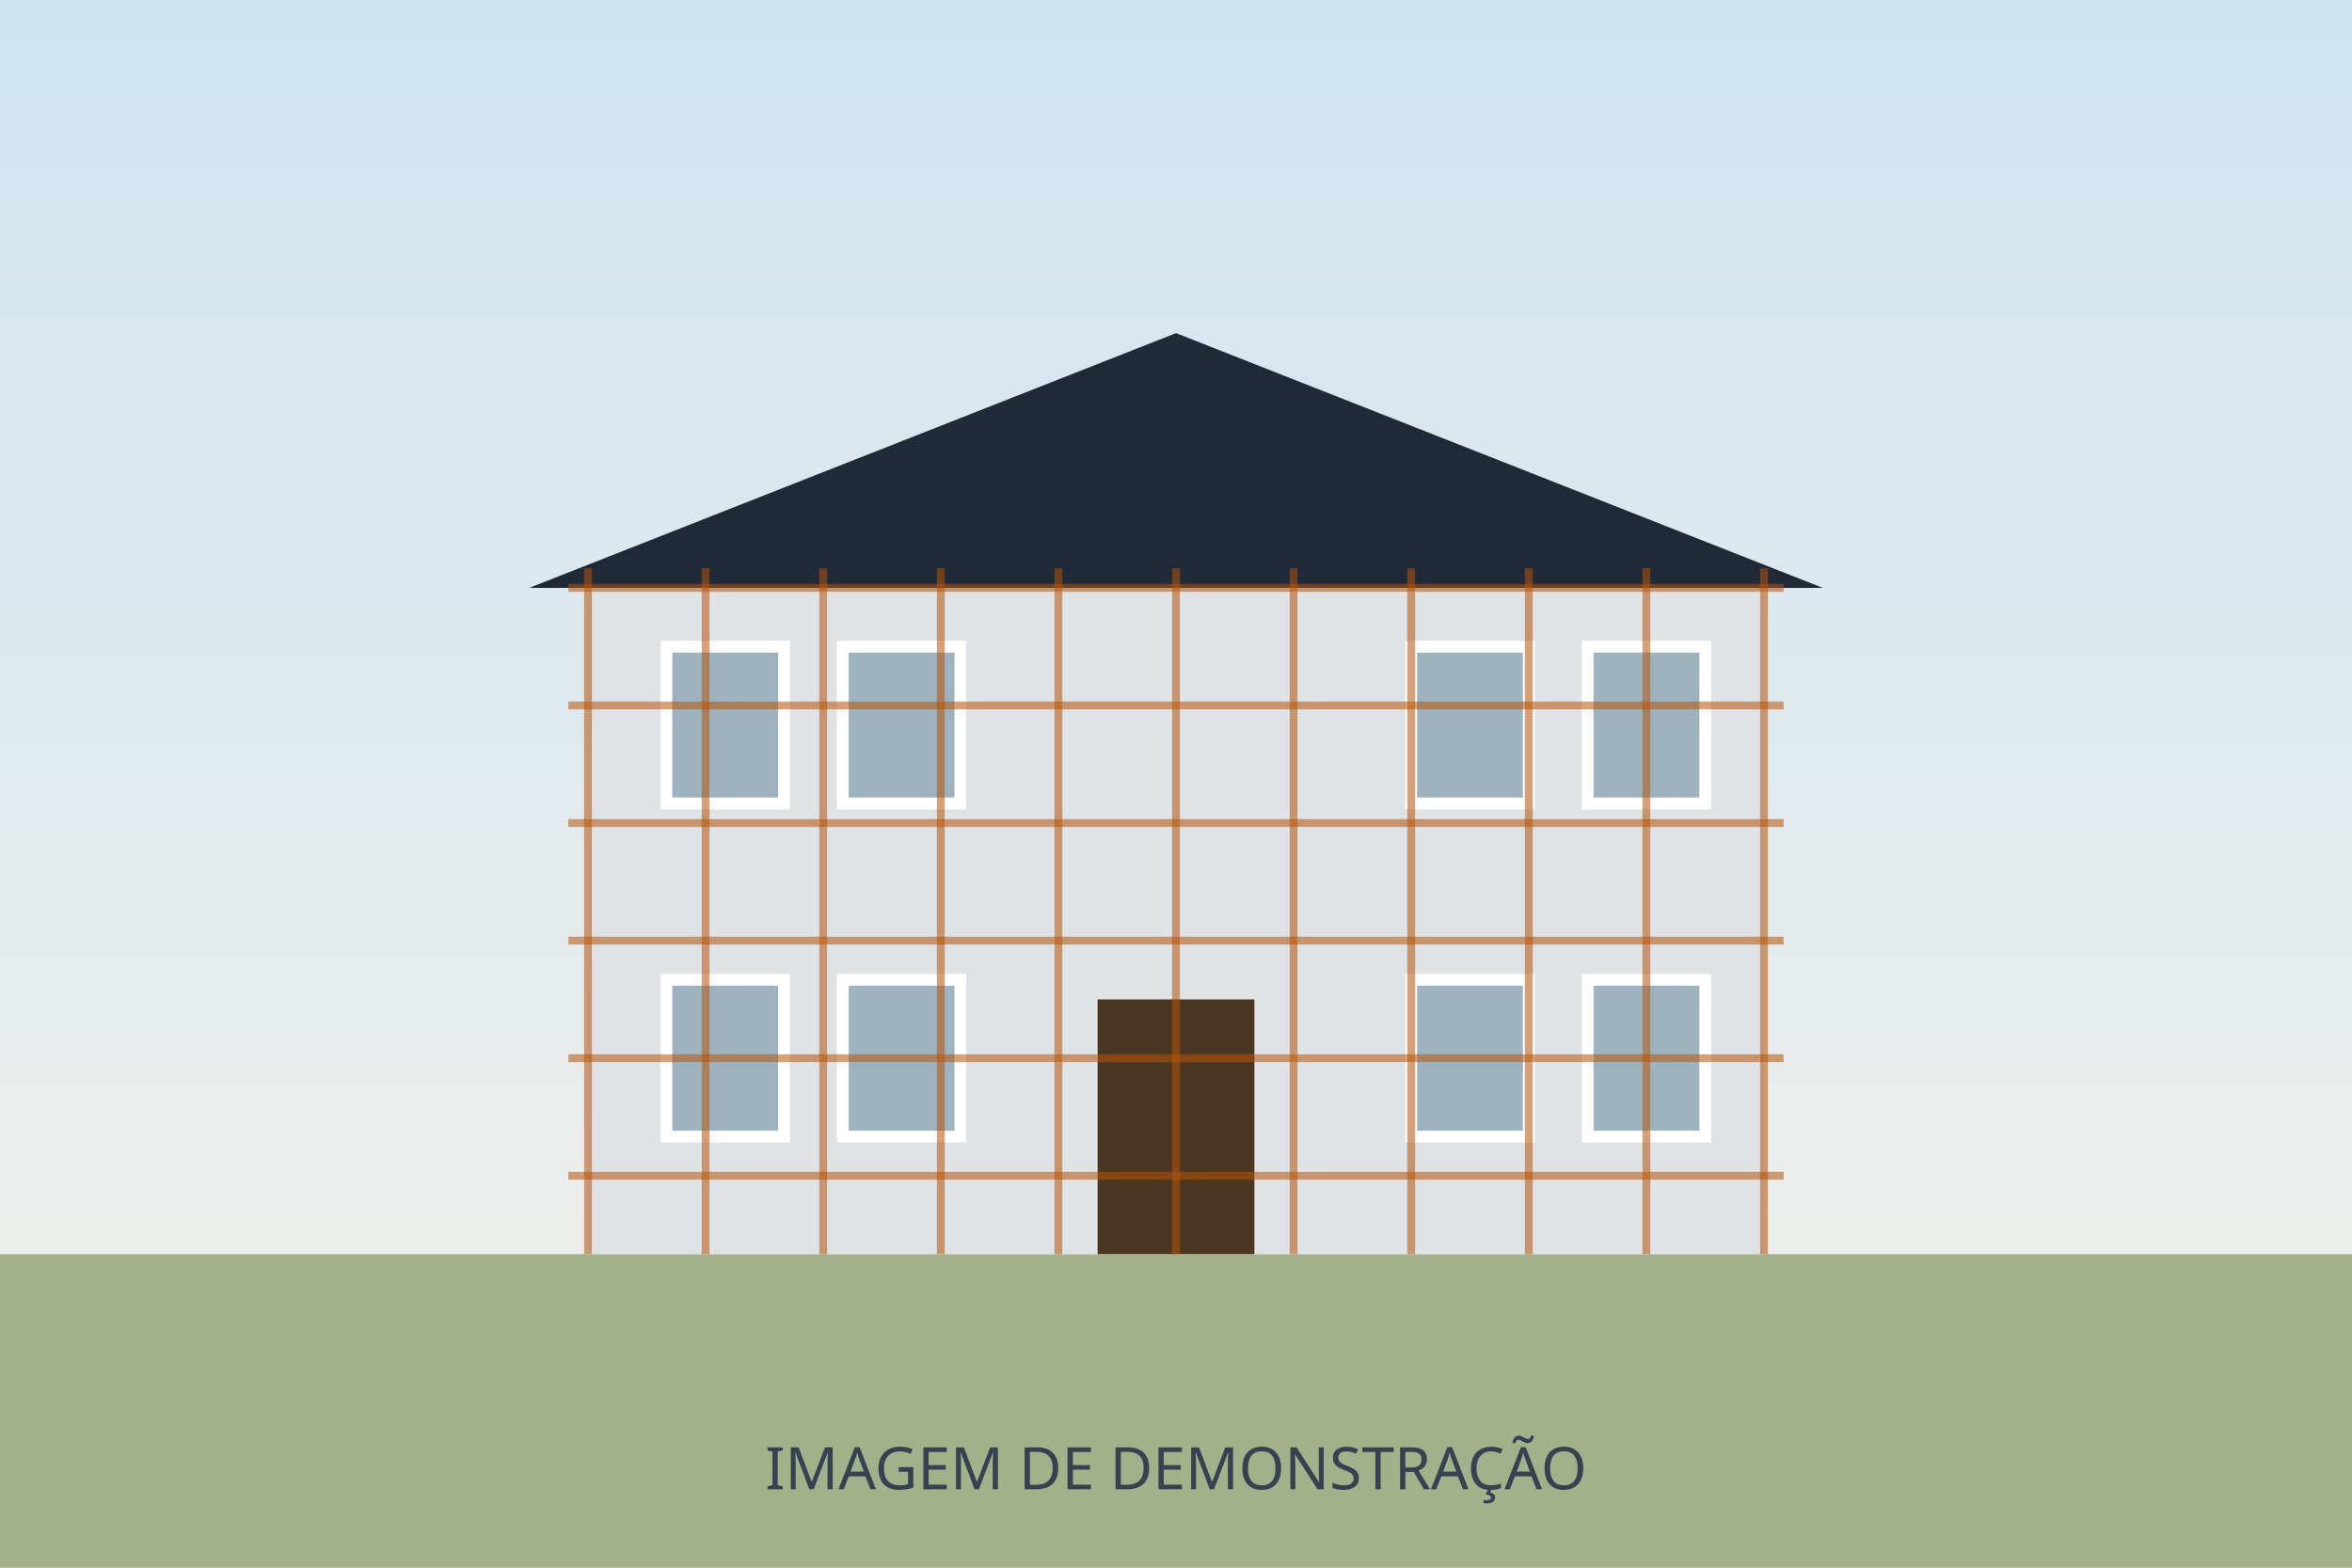
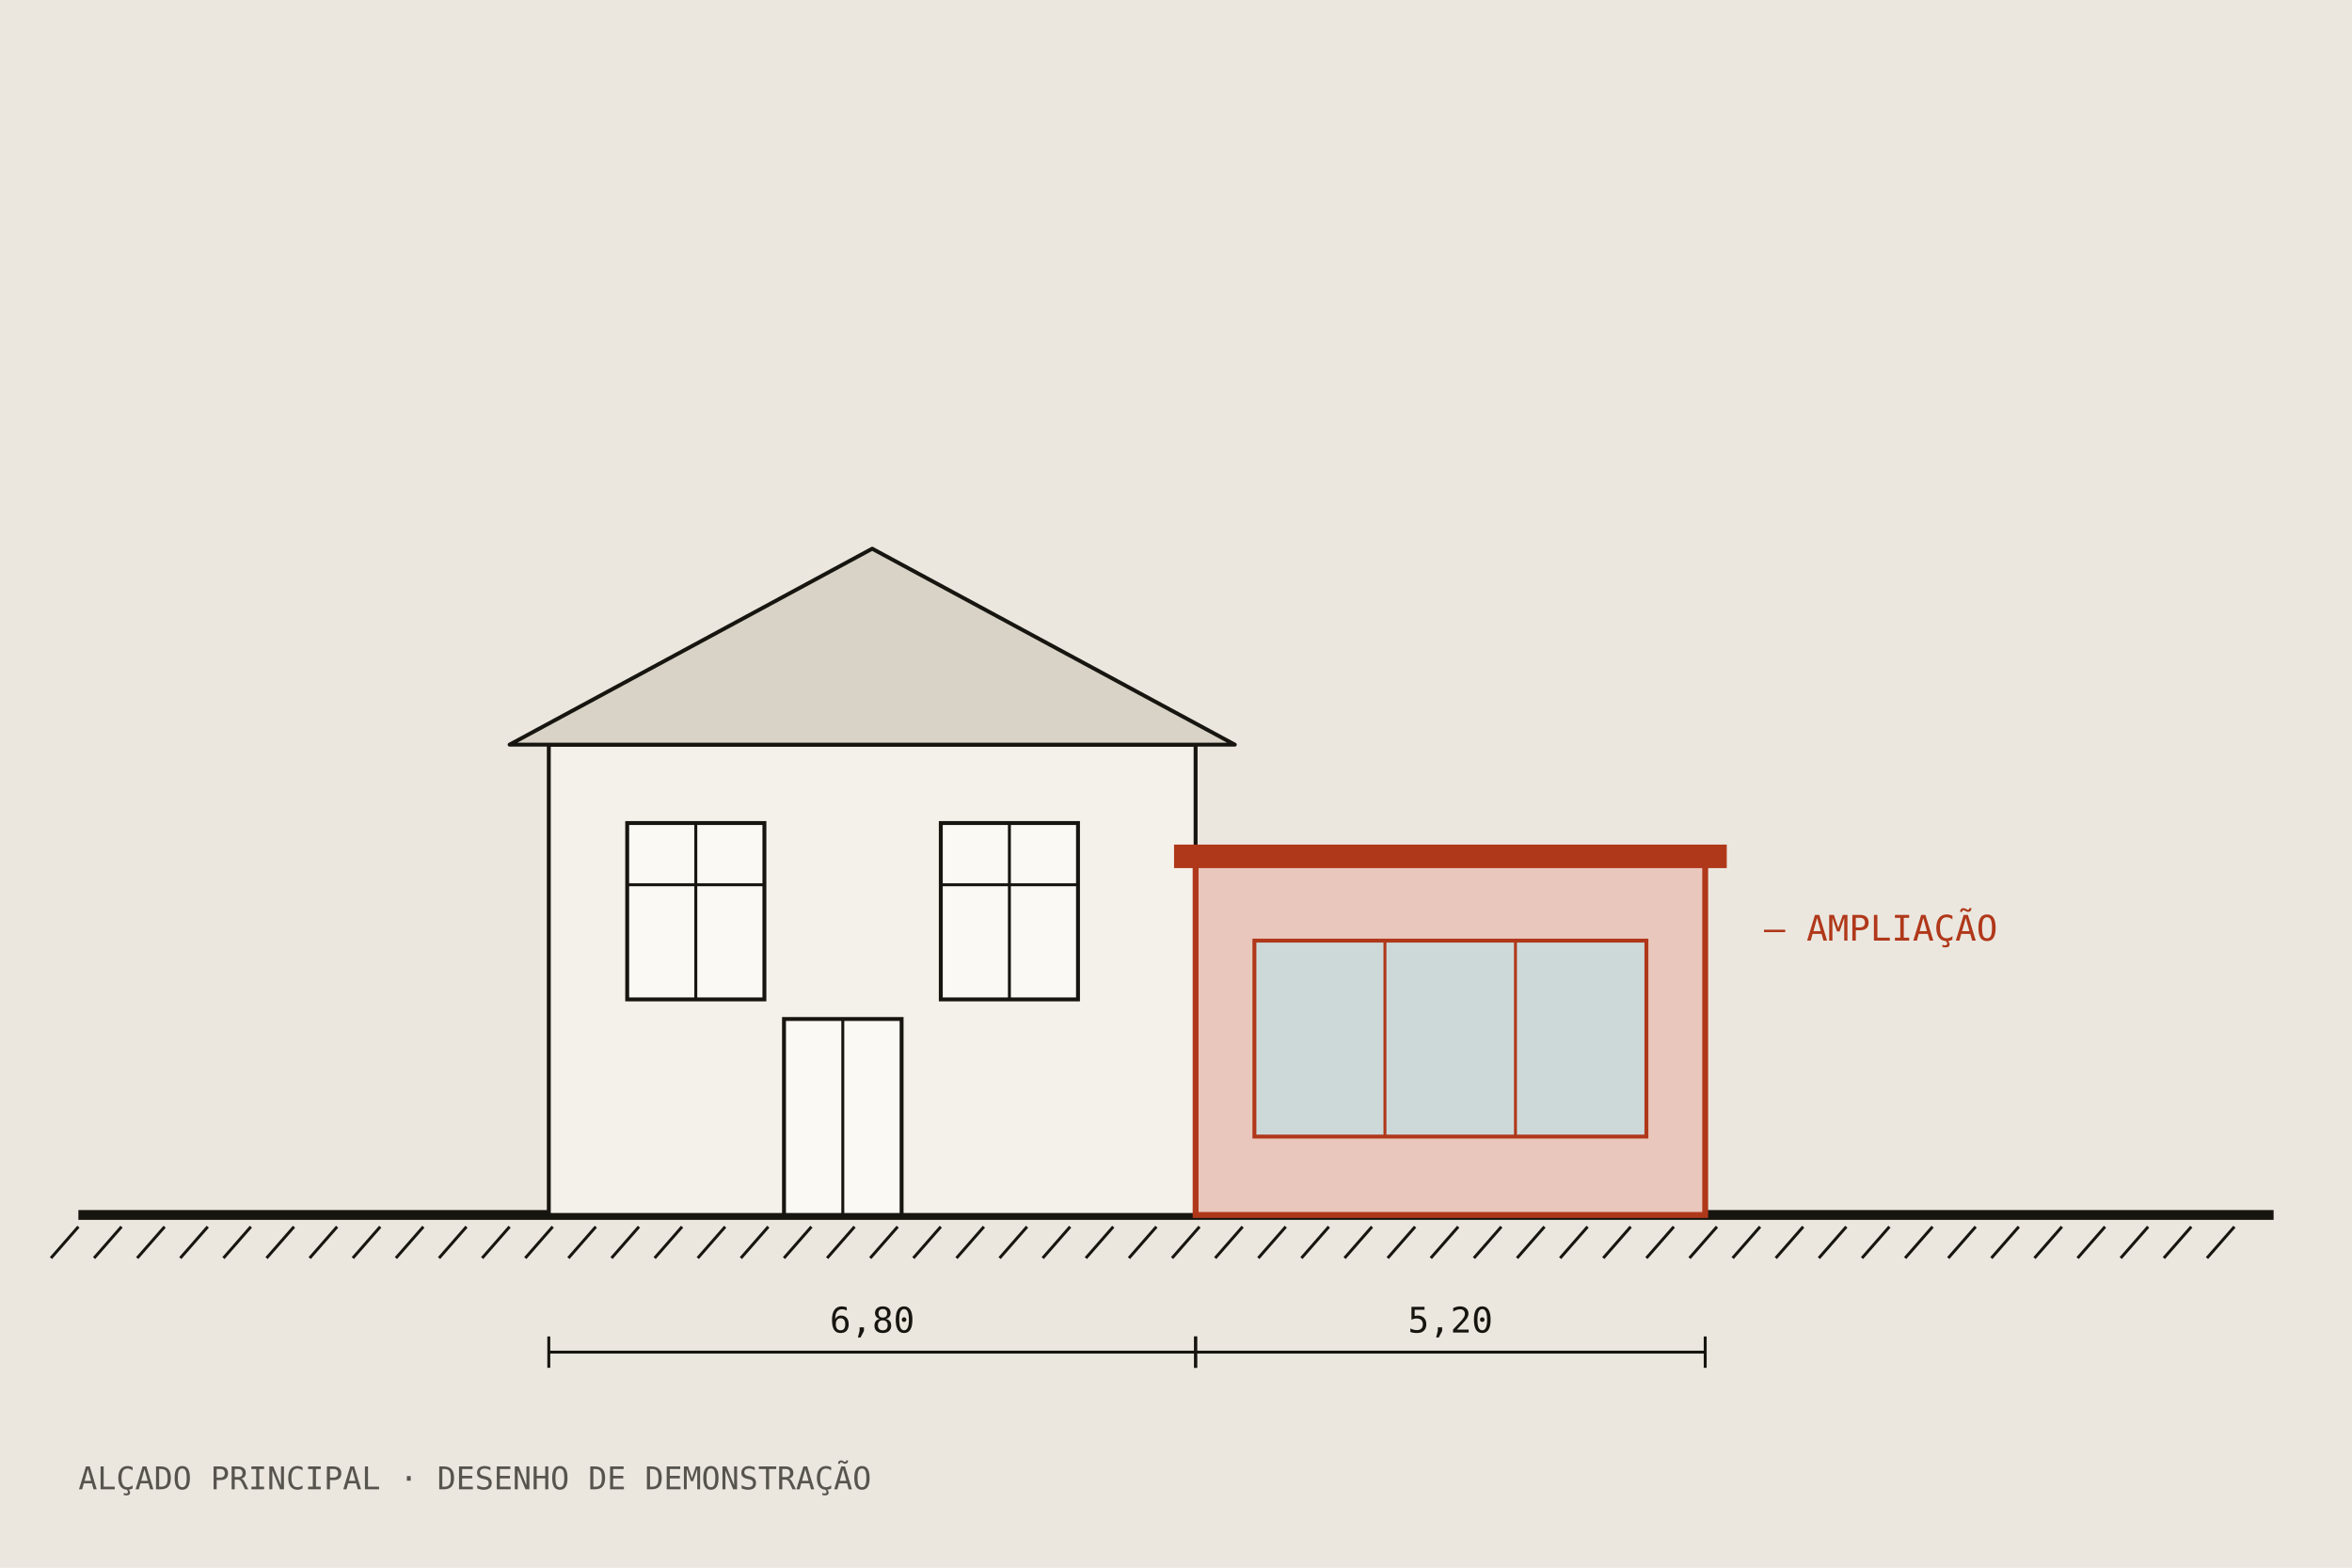
- <svg xmlns="http://www.w3.org/2000/svg" width="1200" height="800" viewBox="0 0 1200 800" role="img" aria-label="Ilustração de demonstração">
-   <defs>
-     <linearGradient id="g" x1="0" y1="0" x2="0" y2="1">
-       <stop offset="0" stop-color="#cfe3f1" />
-       <stop offset="1" stop-color="#f4f1ea" />
-     </linearGradient>
-   </defs>
-   <rect width="1200" height="800" fill="url(#g)" />
-   <rect y="640" width="1200" height="160" fill="#a3b18a" />
-   <rect x="300" y="300" width="600" height="340" fill="#dfe3e6" />
-   <polygon points="270,300 600,170 930,300" fill="#1f2937" />
-   <rect x="560" y="510" width="80" height="130" fill="#4b3621" />
-   <rect x="340" y="330" width="60" height="80" fill="#9db4c0" stroke="#fff" stroke-width="6" />
-   <rect x="430" y="330" width="60" height="80" fill="#9db4c0" stroke="#fff" stroke-width="6" />
-   <rect x="720" y="330" width="60" height="80" fill="#9db4c0" stroke="#fff" stroke-width="6" />
-   <rect x="810" y="330" width="60" height="80" fill="#9db4c0" stroke="#fff" stroke-width="6" />
-   <rect x="340" y="500" width="60" height="80" fill="#9db4c0" stroke="#fff" stroke-width="6" />
-   <rect x="430" y="500" width="60" height="80" fill="#9db4c0" stroke="#fff" stroke-width="6" />
-   <rect x="720" y="500" width="60" height="80" fill="#9db4c0" stroke="#fff" stroke-width="6" />
-   <rect x="810" y="500" width="60" height="80" fill="#9db4c0" stroke="#fff" stroke-width="6" />
-   <line x1="300" y1="290" x2="300" y2="640" stroke="#b45309" stroke-width="4" opacity=".55" />
-   <line x1="360" y1="290" x2="360" y2="640" stroke="#b45309" stroke-width="4" opacity=".55" />
-   <line x1="420" y1="290" x2="420" y2="640" stroke="#b45309" stroke-width="4" opacity=".55" />
-   <line x1="480" y1="290" x2="480" y2="640" stroke="#b45309" stroke-width="4" opacity=".55" />
-   <line x1="540" y1="290" x2="540" y2="640" stroke="#b45309" stroke-width="4" opacity=".55" />
-   <line x1="600" y1="290" x2="600" y2="640" stroke="#b45309" stroke-width="4" opacity=".55" />
-   <line x1="660" y1="290" x2="660" y2="640" stroke="#b45309" stroke-width="4" opacity=".55" />
-   <line x1="720" y1="290" x2="720" y2="640" stroke="#b45309" stroke-width="4" opacity=".55" />
-   <line x1="780" y1="290" x2="780" y2="640" stroke="#b45309" stroke-width="4" opacity=".55" />
-   <line x1="840" y1="290" x2="840" y2="640" stroke="#b45309" stroke-width="4" opacity=".55" />
-   <line x1="900" y1="290" x2="900" y2="640" stroke="#b45309" stroke-width="4" opacity=".55" />
-   <line x1="290" y1="300" x2="910" y2="300" stroke="#b45309" stroke-width="4" opacity=".55" />
-   <line x1="290" y1="360" x2="910" y2="360" stroke="#b45309" stroke-width="4" opacity=".55" />
-   <line x1="290" y1="420" x2="910" y2="420" stroke="#b45309" stroke-width="4" opacity=".55" />
-   <line x1="290" y1="480" x2="910" y2="480" stroke="#b45309" stroke-width="4" opacity=".55" />
-   <line x1="290" y1="540" x2="910" y2="540" stroke="#b45309" stroke-width="4" opacity=".55" />
-   <line x1="290" y1="600" x2="910" y2="600" stroke="#b45309" stroke-width="4" opacity=".55" />
-   <text x="600" y="760" text-anchor="middle" font-family="sans-serif" font-size="30" fill="#374151">IMAGEM DE DEMONSTRAÇÃO</text>
+ <svg xmlns="http://www.w3.org/2000/svg" width="1200" height="800" viewBox="0 0 1200 800" role="img" aria-label="Desenho de demonstração">
+   <rect width="1200" height="800" fill="#ebe7df" />
+   <line x1="40" y1="620" x2="1160" y2="620" stroke="#17150f" stroke-width="5" />
+   <line x1="40" y1="626" x2="26" y2="642" stroke="#17150f" stroke-width="1.5" />
+   <line x1="62" y1="626" x2="48" y2="642" stroke="#17150f" stroke-width="1.5" />
+   <line x1="84" y1="626" x2="70" y2="642" stroke="#17150f" stroke-width="1.5" />
+   <line x1="106" y1="626" x2="92" y2="642" stroke="#17150f" stroke-width="1.5" />
+   <line x1="128" y1="626" x2="114" y2="642" stroke="#17150f" stroke-width="1.5" />
+   <line x1="150" y1="626" x2="136" y2="642" stroke="#17150f" stroke-width="1.5" />
+   <line x1="172" y1="626" x2="158" y2="642" stroke="#17150f" stroke-width="1.5" />
+   <line x1="194" y1="626" x2="180" y2="642" stroke="#17150f" stroke-width="1.5" />
+   <line x1="216" y1="626" x2="202" y2="642" stroke="#17150f" stroke-width="1.5" />
+   <line x1="238" y1="626" x2="224" y2="642" stroke="#17150f" stroke-width="1.5" />
+   <line x1="260" y1="626" x2="246" y2="642" stroke="#17150f" stroke-width="1.5" />
+   <line x1="282" y1="626" x2="268" y2="642" stroke="#17150f" stroke-width="1.5" />
+   <line x1="304" y1="626" x2="290" y2="642" stroke="#17150f" stroke-width="1.5" />
+   <line x1="326" y1="626" x2="312" y2="642" stroke="#17150f" stroke-width="1.5" />
+   <line x1="348" y1="626" x2="334" y2="642" stroke="#17150f" stroke-width="1.5" />
+   <line x1="370" y1="626" x2="356" y2="642" stroke="#17150f" stroke-width="1.5" />
+   <line x1="392" y1="626" x2="378" y2="642" stroke="#17150f" stroke-width="1.5" />
+   <line x1="414" y1="626" x2="400" y2="642" stroke="#17150f" stroke-width="1.5" />
+   <line x1="436" y1="626" x2="422" y2="642" stroke="#17150f" stroke-width="1.5" />
+   <line x1="458" y1="626" x2="444" y2="642" stroke="#17150f" stroke-width="1.5" />
+   <line x1="480" y1="626" x2="466" y2="642" stroke="#17150f" stroke-width="1.5" />
+   <line x1="502" y1="626" x2="488" y2="642" stroke="#17150f" stroke-width="1.5" />
+   <line x1="524" y1="626" x2="510" y2="642" stroke="#17150f" stroke-width="1.5" />
+   <line x1="546" y1="626" x2="532" y2="642" stroke="#17150f" stroke-width="1.5" />
+   <line x1="568" y1="626" x2="554" y2="642" stroke="#17150f" stroke-width="1.5" />
+   <line x1="590" y1="626" x2="576" y2="642" stroke="#17150f" stroke-width="1.5" />
+   <line x1="612" y1="626" x2="598" y2="642" stroke="#17150f" stroke-width="1.5" />
+   <line x1="634" y1="626" x2="620" y2="642" stroke="#17150f" stroke-width="1.5" />
+   <line x1="656" y1="626" x2="642" y2="642" stroke="#17150f" stroke-width="1.5" />
+   <line x1="678" y1="626" x2="664" y2="642" stroke="#17150f" stroke-width="1.5" />
+   <line x1="700" y1="626" x2="686" y2="642" stroke="#17150f" stroke-width="1.5" />
+   <line x1="722" y1="626" x2="708" y2="642" stroke="#17150f" stroke-width="1.5" />
+   <line x1="744" y1="626" x2="730" y2="642" stroke="#17150f" stroke-width="1.5" />
+   <line x1="766" y1="626" x2="752" y2="642" stroke="#17150f" stroke-width="1.5" />
+   <line x1="788" y1="626" x2="774" y2="642" stroke="#17150f" stroke-width="1.5" />
+   <line x1="810" y1="626" x2="796" y2="642" stroke="#17150f" stroke-width="1.5" />
+   <line x1="832" y1="626" x2="818" y2="642" stroke="#17150f" stroke-width="1.5" />
+   <line x1="854" y1="626" x2="840" y2="642" stroke="#17150f" stroke-width="1.5" />
+   <line x1="876" y1="626" x2="862" y2="642" stroke="#17150f" stroke-width="1.5" />
+   <line x1="898" y1="626" x2="884" y2="642" stroke="#17150f" stroke-width="1.5" />
+   <line x1="920" y1="626" x2="906" y2="642" stroke="#17150f" stroke-width="1.5" />
+   <line x1="942" y1="626" x2="928" y2="642" stroke="#17150f" stroke-width="1.5" />
+   <line x1="964" y1="626" x2="950" y2="642" stroke="#17150f" stroke-width="1.5" />
+   <line x1="986" y1="626" x2="972" y2="642" stroke="#17150f" stroke-width="1.5" />
+   <line x1="1008" y1="626" x2="994" y2="642" stroke="#17150f" stroke-width="1.5" />
+   <line x1="1030" y1="626" x2="1016" y2="642" stroke="#17150f" stroke-width="1.5" />
+   <line x1="1052" y1="626" x2="1038" y2="642" stroke="#17150f" stroke-width="1.5" />
+   <line x1="1074" y1="626" x2="1060" y2="642" stroke="#17150f" stroke-width="1.5" />
+   <line x1="1096" y1="626" x2="1082" y2="642" stroke="#17150f" stroke-width="1.5" />
+   <line x1="1118" y1="626" x2="1104" y2="642" stroke="#17150f" stroke-width="1.5" />
+   <line x1="1140" y1="626" x2="1126" y2="642" stroke="#17150f" stroke-width="1.5" />
+   <rect x="280" y="380" width="330" height="240" fill="#f4f1ea" stroke="#17150f" stroke-width="2" />
+   <polygon points="260,380 445,280 630,380" fill="#d9d3c7" stroke="#17150f" stroke-width="2" stroke-linejoin="round" />
+   <rect x="320" y="420" width="70" height="90" fill="#fbf9f4" stroke="#17150f" stroke-width="2" />
+   <line x1="355.0" y1="420" x2="355.0" y2="510" stroke="#17150f" stroke-width="1.5" />
+   <line x1="320" y1="451.5" x2="390" y2="451.5" stroke="#17150f" stroke-width="1.5" />
+   <rect x="480" y="420" width="70" height="90" fill="#fbf9f4" stroke="#17150f" stroke-width="2" />
+   <line x1="515.0" y1="420" x2="515.0" y2="510" stroke="#17150f" stroke-width="1.5" />
+   <line x1="480" y1="451.5" x2="550" y2="451.5" stroke="#17150f" stroke-width="1.5" />
+   <rect x="400" y="520" width="60" height="100" fill="#fbf9f4" stroke="#17150f" stroke-width="2" />
+   <line x1="430.0" y1="520" x2="430.0" y2="620" stroke="#17150f" stroke-width="1.5" />
+   <rect x="610" y="440" width="260" height="180" fill="#e9c7bd" stroke="#b0381a" stroke-width="3" />
+   <rect x="600" y="432" width="280" height="10" fill="#b0381a" stroke="#b0381a" stroke-width="2" />
+   <rect x="640" y="480" width="200" height="100" fill="#cdd9d9" stroke="#b0381a" stroke-width="2" />
+   <line x1="706.6" y1="480" x2="706.6" y2="580" stroke="#b0381a" stroke-width="1.5" />
+   <line x1="773.2" y1="480" x2="773.2" y2="580" stroke="#b0381a" stroke-width="1.5" />
+   <line x1="280" y1="690" x2="610" y2="690" stroke="#17150f" stroke-width="1.5" />
+   <line x1="280" y1="682" x2="280" y2="698" stroke="#17150f" stroke-width="1.5" />
+   <line x1="610" y1="682" x2="610" y2="698" stroke="#17150f" stroke-width="1.5" />
+   <text x="445.0" y="680" text-anchor="middle" font-family="monospace" font-size="18" fill="#17150f">6,80</text>
+   <line x1="610" y1="690" x2="870" y2="690" stroke="#17150f" stroke-width="1.5" />
+   <line x1="610" y1="682" x2="610" y2="698" stroke="#17150f" stroke-width="1.5" />
+   <line x1="870" y1="682" x2="870" y2="698" stroke="#17150f" stroke-width="1.5" />
+   <text x="740.0" y="680" text-anchor="middle" font-family="monospace" font-size="18" fill="#17150f">5,20</text>
+   <text x="900" y="480" font-family="monospace" font-size="18" fill="#b0381a">— AMPLIAÇÃO</text>
+   <text x="40" y="760" font-family="monospace" font-size="16" fill="#17150f" opacity=".7">ALÇADO PRINCIPAL · DESENHO DE DEMONSTRAÇÃO</text>
</svg>
